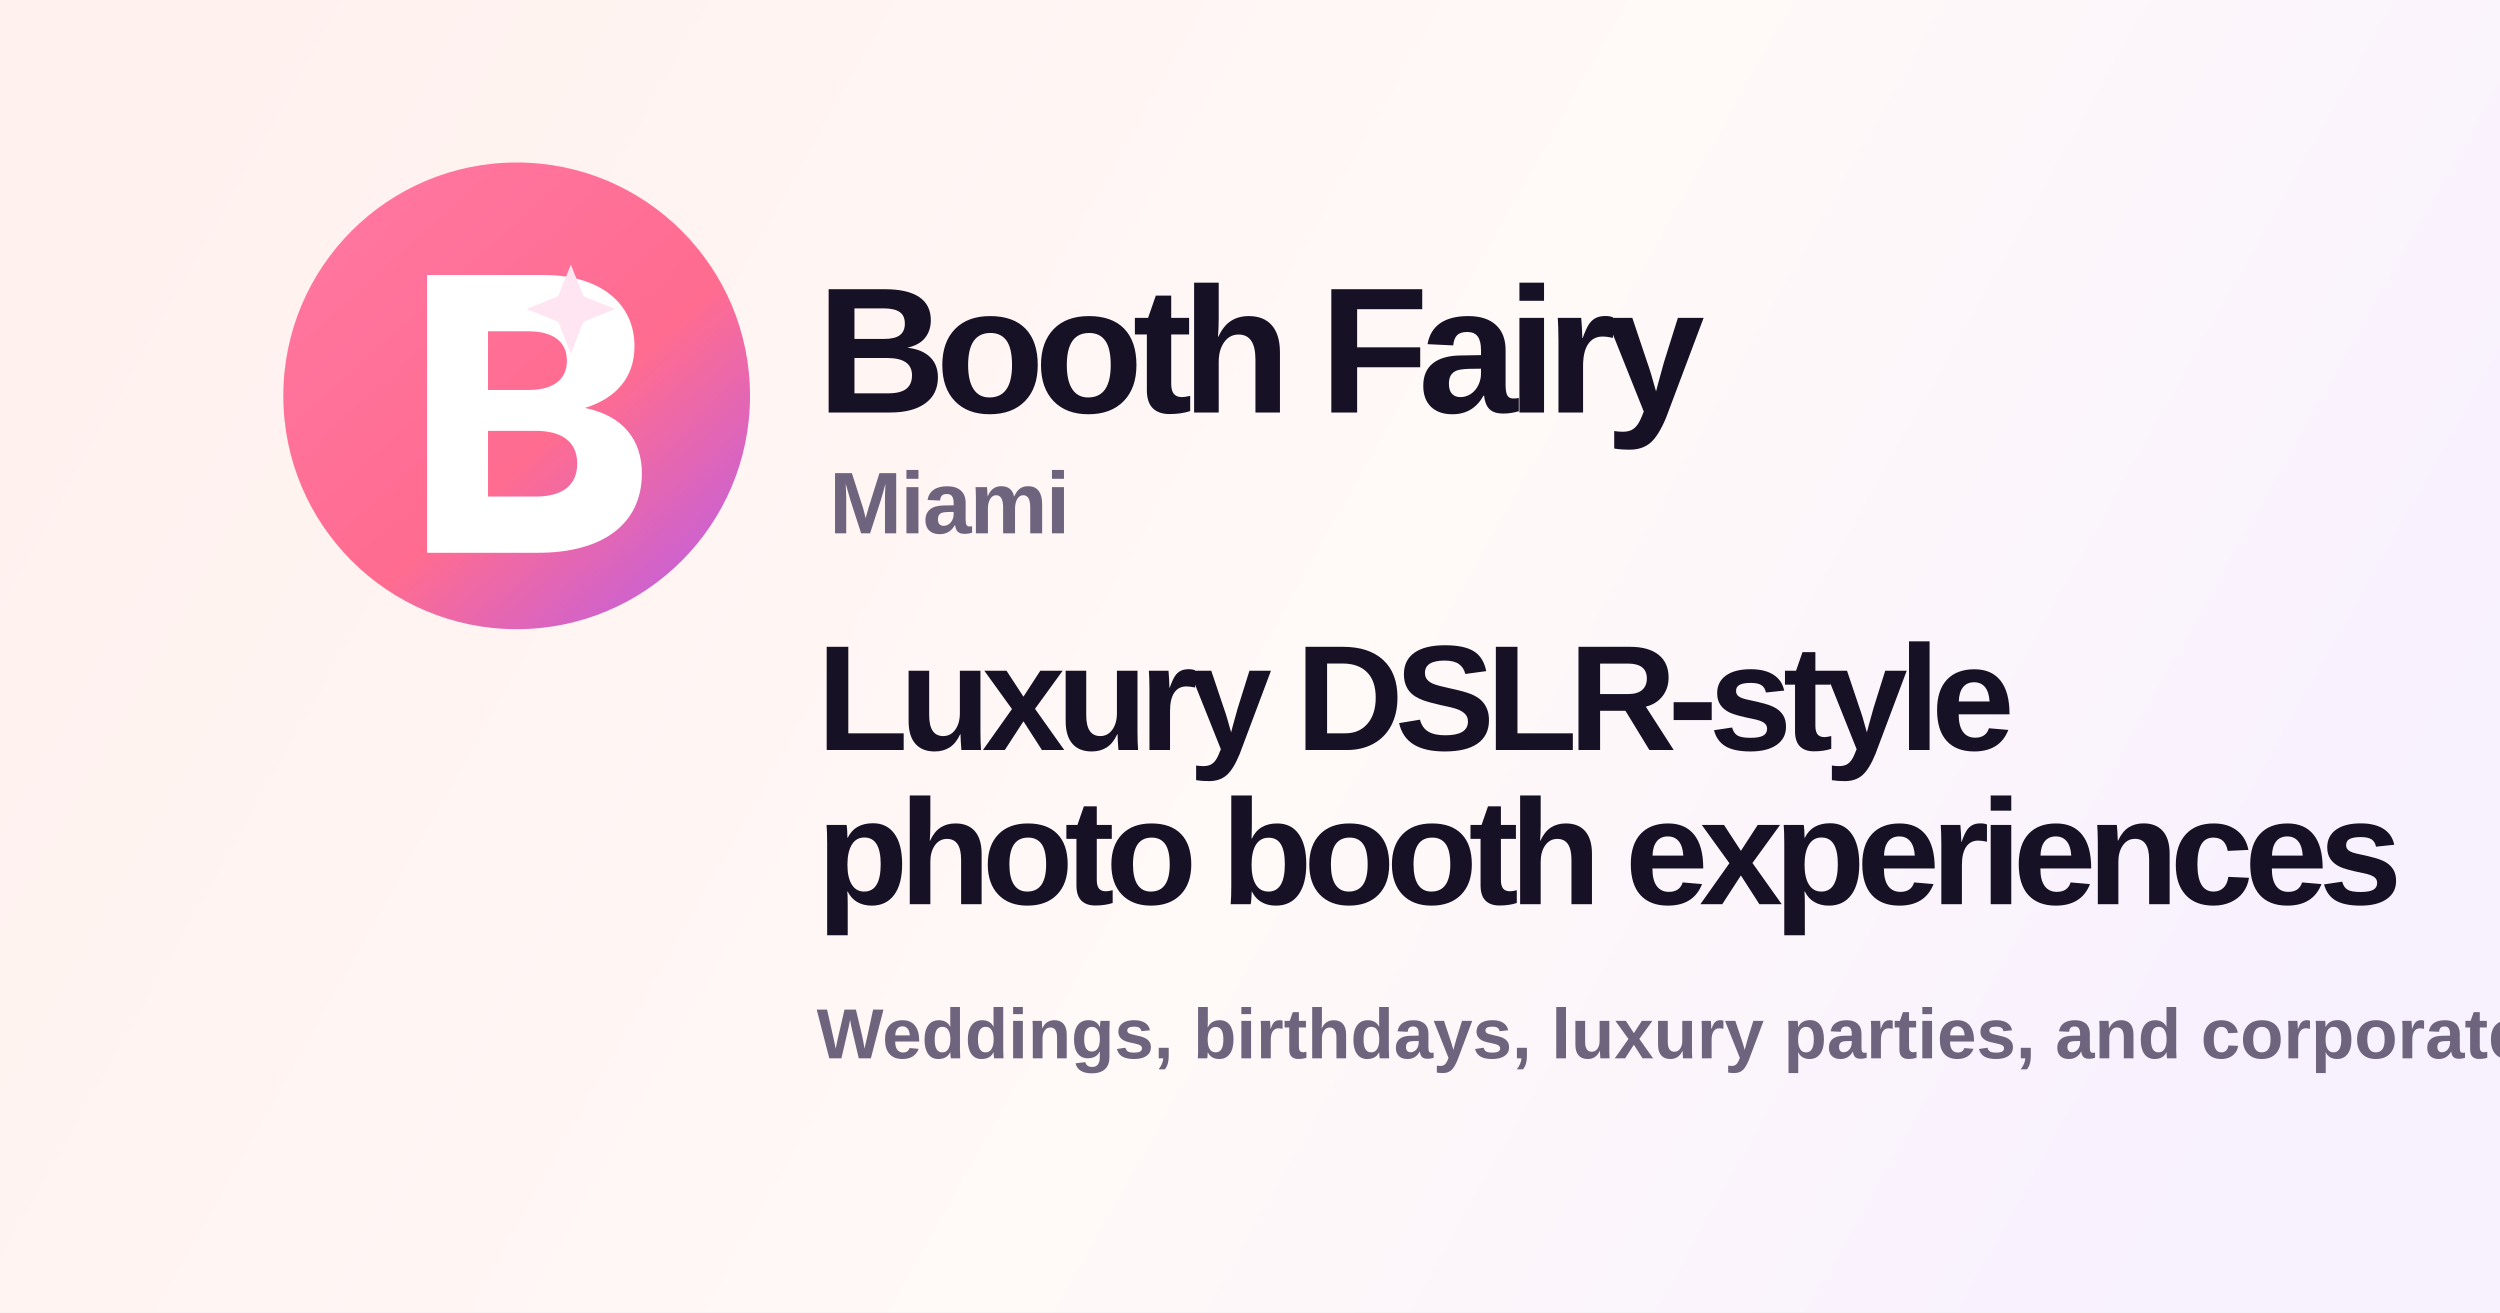
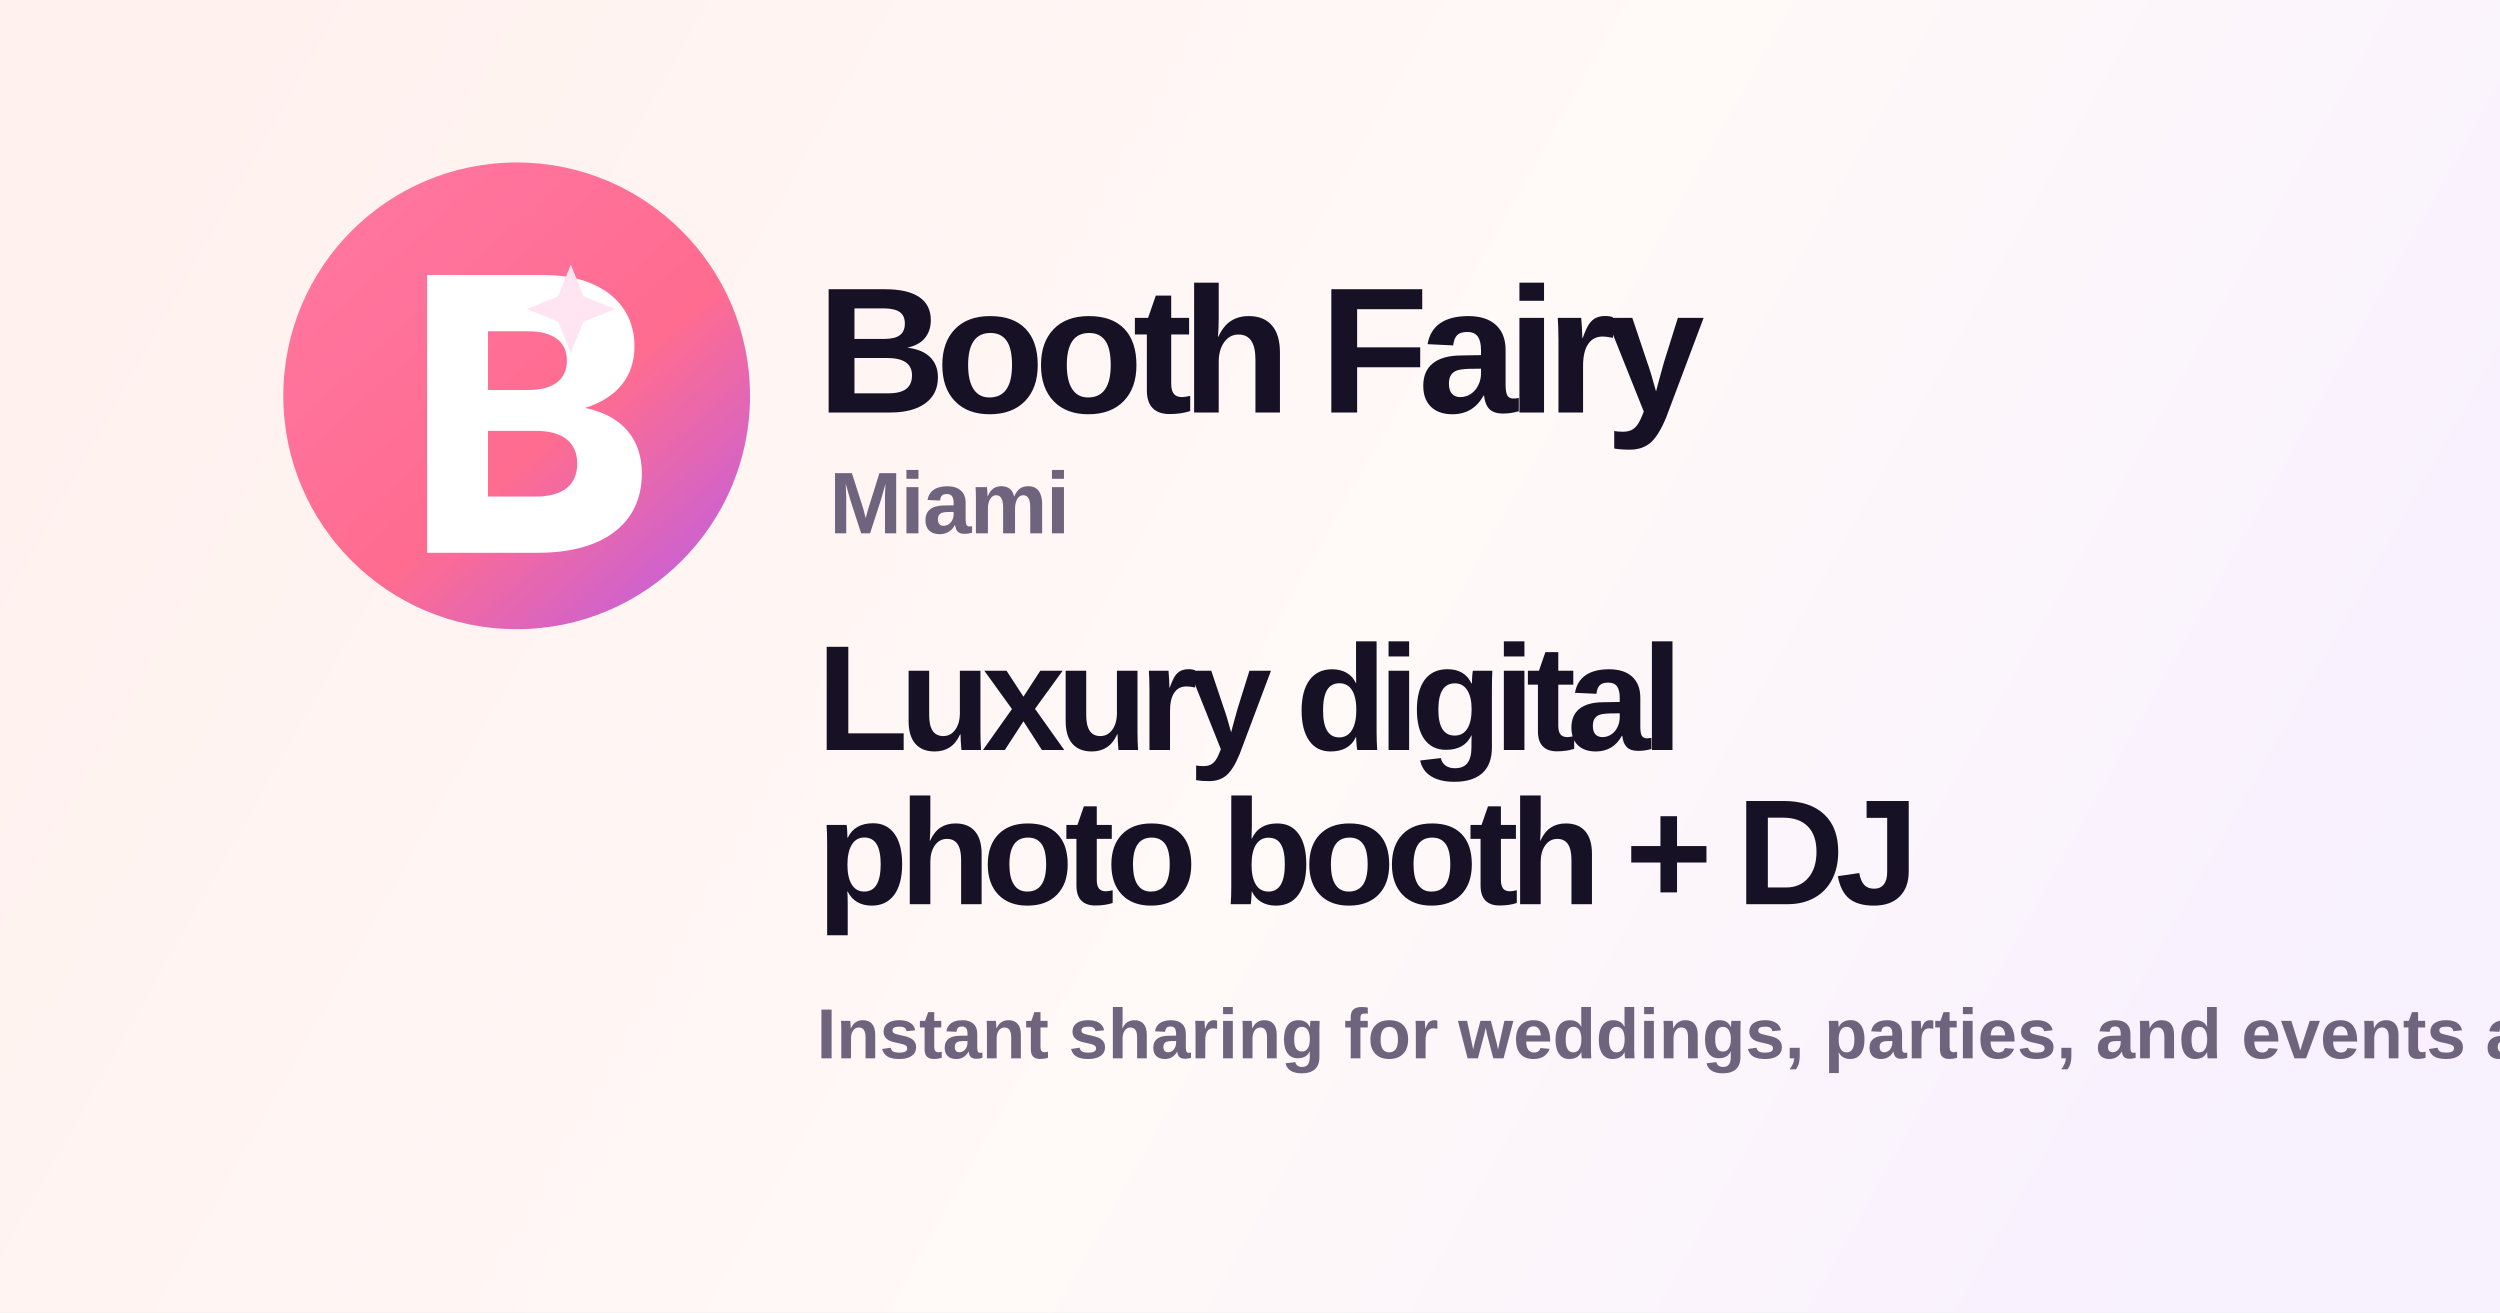
<svg xmlns="http://www.w3.org/2000/svg" width="1200" height="630" viewBox="0 0 1200 630" fill="none">
  <defs>
    <linearGradient id="bg" x1="96" y1="44" x2="1068" y2="592" gradientUnits="userSpaceOnUse">
      <stop stop-color="#FFF1EE" />
      <stop offset="0.55" stop-color="#FFF9F8" />
      <stop offset="1" stop-color="#F8F1FF" />
    </linearGradient>
    <linearGradient id="orb" x1="135" y1="92" x2="359" y2="340" gradientUnits="userSpaceOnUse">
      <stop stop-color="#FF6C9A" />
      <stop offset="0.52" stop-color="#FF5F87" />
      <stop offset="1" stop-color="#9F4DFF" />
    </linearGradient>
  </defs>
  <rect width="1200" height="630" rx="0" fill="url(#bg)" />
  <circle cx="248" cy="190" r="112" fill="url(#orb)" />
  <circle cx="248" cy="190" r="112" fill="white" fill-opacity="0.08" />
  <path d="M205 132H260.983C287.592 132 304.55 145.202 304.55 166.229C304.55 180.896 296.018 191.093 280.772 195.802C298.922 199.511 308.1 210.993 308.1 227.292C308.1 251.782 288.899 265.333 258.383 265.333H205V132ZM253.64 187.189C265.033 187.189 272.112 182.593 272.112 173.104C272.112 163.684 265.033 159.02 253.64 159.02H234.242V187.189H253.64ZM257.158 238.346C269.512 238.346 277.061 233.267 277.061 222.544C277.061 211.889 269.512 206.811 257.158 206.811H234.242V238.346H257.158Z" fill="white" />
  <path d="M274 127L280.099 142.224L295.324 148.324L280.099 154.423L274 169.648L267.901 154.423L252.676 148.324L267.901 142.224L274 127Z" fill="#FFE5F1" />
  <text x="392" y="198" fill="#171125" font-family="Syne, Arial, sans-serif" font-size="86" font-weight="700" letter-spacing="-0.06em">Booth Fairy</text>
  <text x="398" y="256" fill="#6E647D" font-family="Manrope, Arial, sans-serif" font-size="42" font-weight="700" letter-spacing="-0.02em">Miami</text>
-   <text x="392" y="360" fill="#171125" font-family="Syne, Arial, sans-serif" font-size="72" font-weight="700" letter-spacing="-0.06em">Luxury DSLR-style</text>
-   <text x="392" y="434" fill="#171125" font-family="Syne, Arial, sans-serif" font-size="72" font-weight="700" letter-spacing="-0.06em">photo booth experiences</text>
-   <text x="392" y="508" fill="#6E647D" font-family="Manrope, Arial, sans-serif" font-size="34" font-weight="600">Weddings, birthdays, luxury parties, and corporate events across Miami.</text>
+   <text x="392" y="360" fill="#171125" font-family="Syne, Arial, sans-serif" font-size="72" font-weight="700" letter-spacing="-0.06em">Luxury digital</text>
+   <text x="392" y="434" fill="#171125" font-family="Syne, Arial, sans-serif" font-size="72" font-weight="700" letter-spacing="-0.06em">photo booth + DJ</text>
+   <text x="392" y="508" fill="#6E647D" font-family="Manrope, Arial, sans-serif" font-size="34" font-weight="600">Instant sharing for weddings, parties, and events across Miami.</text>
</svg>
